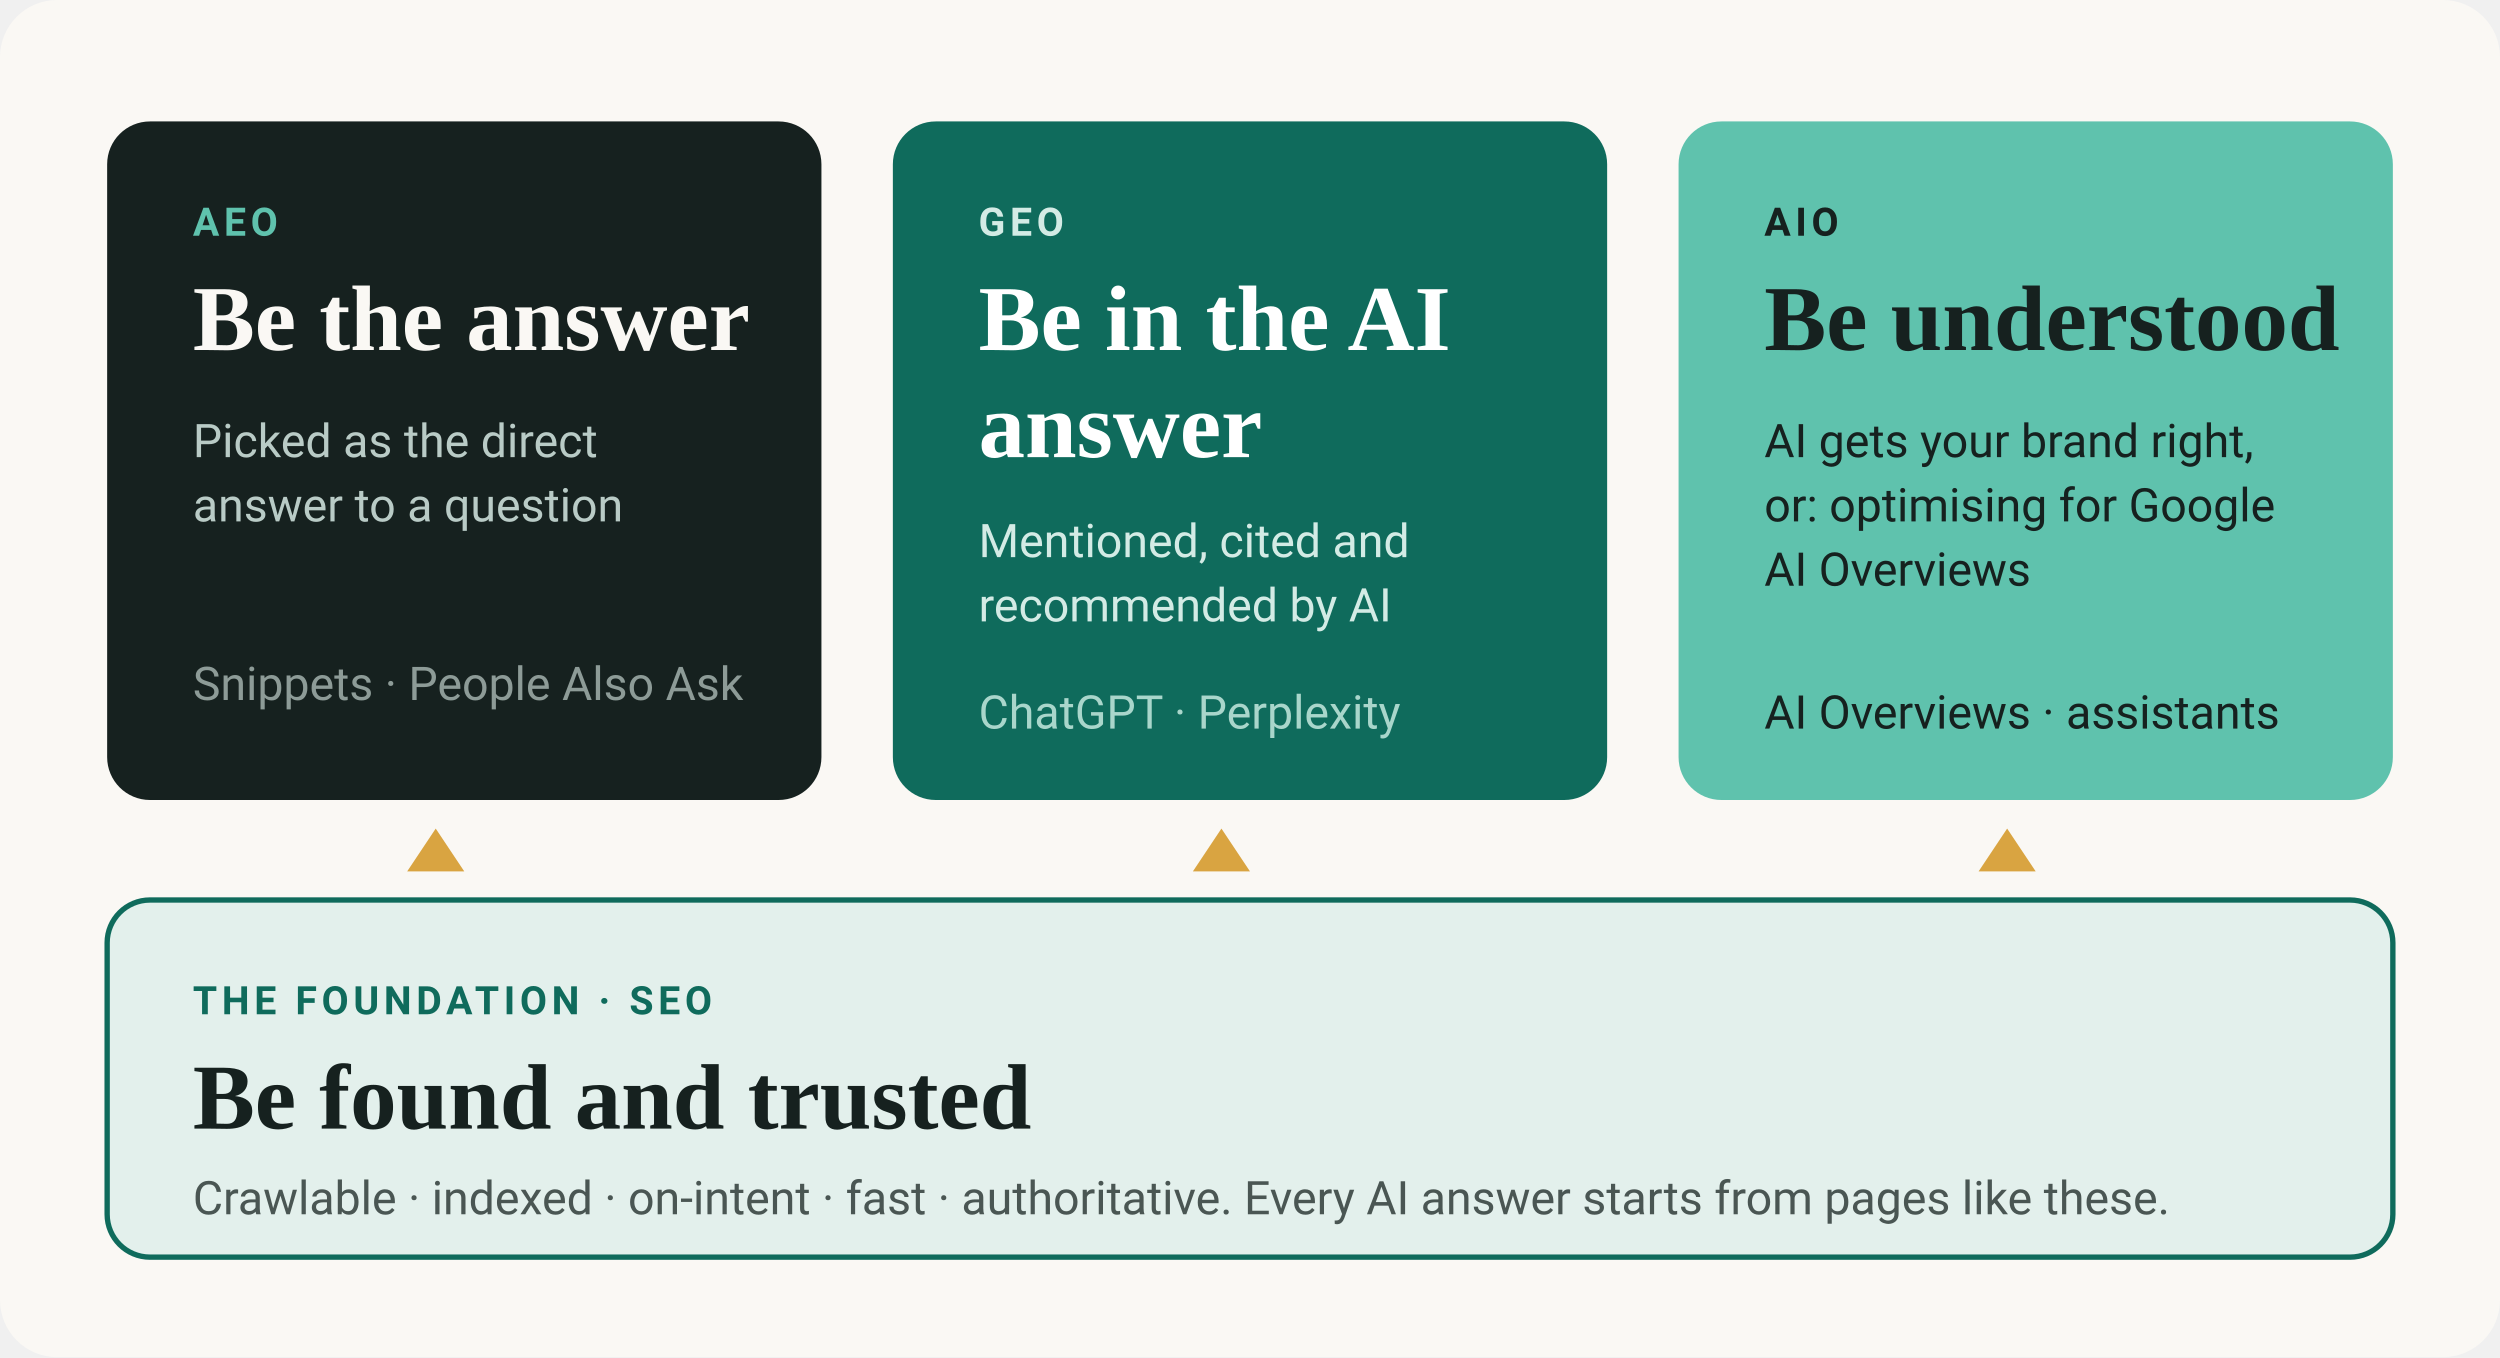
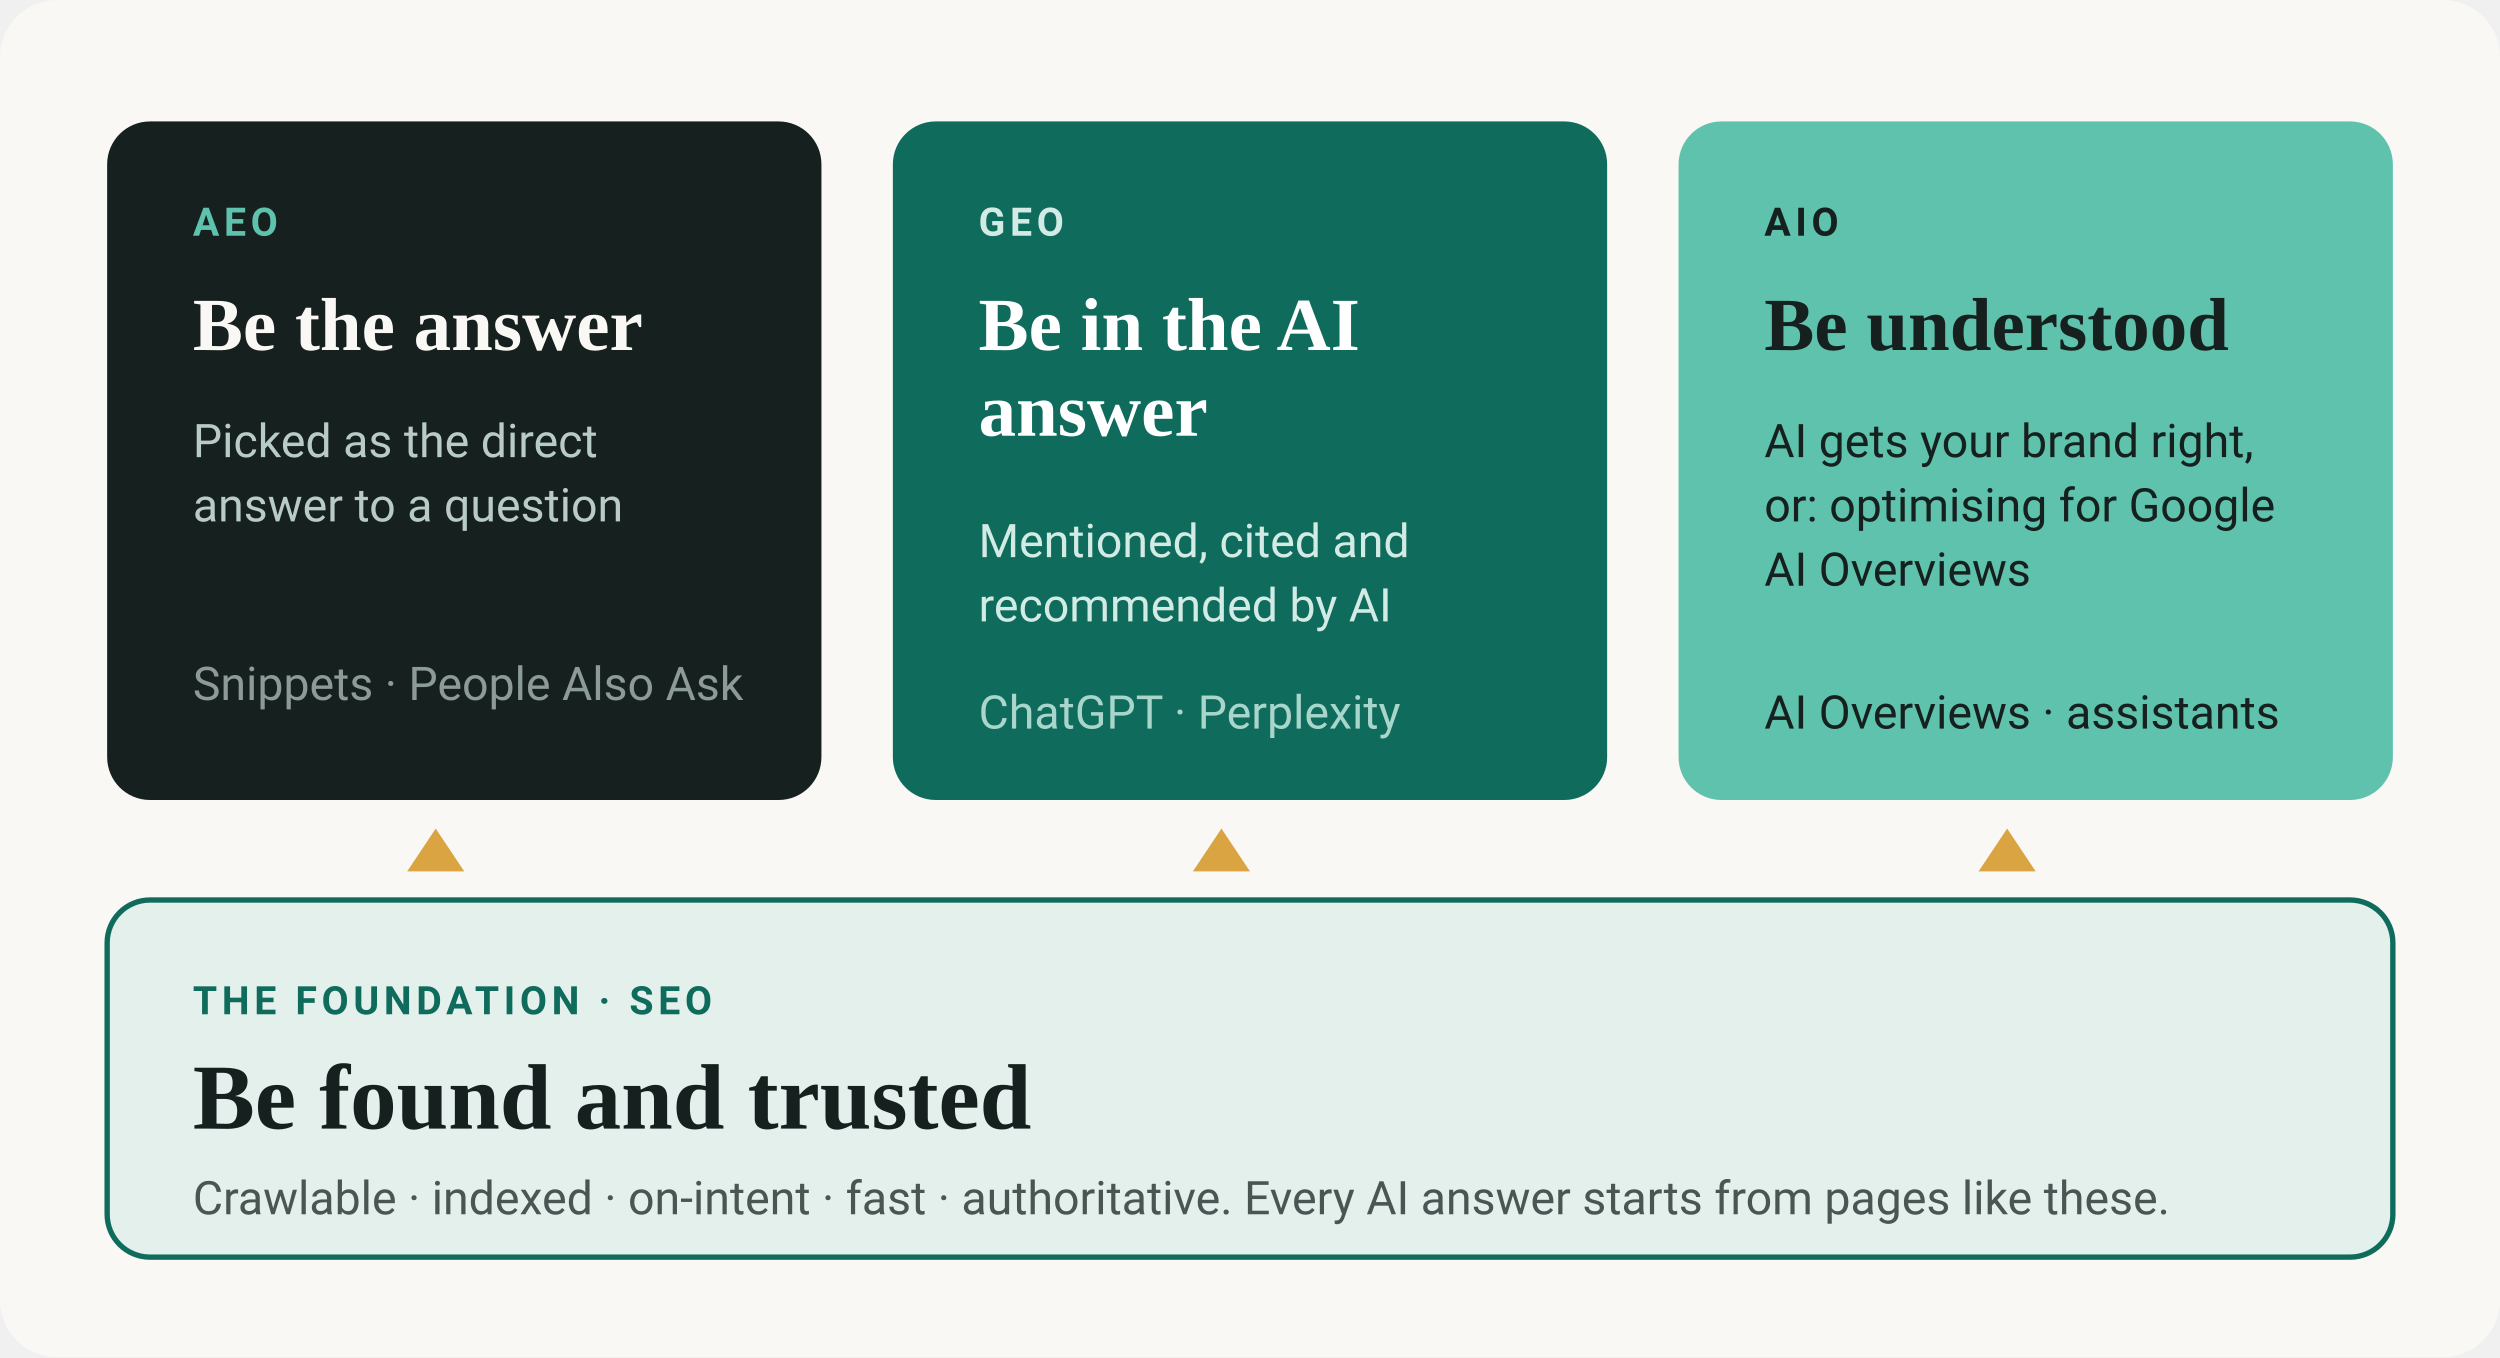
<svg xmlns="http://www.w3.org/2000/svg" viewBox="0 0 700 380" width="700" height="380" role="img" aria-labelledby="t d">
-   <style>text{font-family:-apple-system,"Segoe UI",Roboto,Arial,sans-serif}.k{font-size:11px;font-weight:700;letter-spacing:1.3px}.h{font-family:Georgia,"Times New Roman",serif;font-size:26px;font-weight:700}.s{font-size:13px}.f{font-size:14px;font-weight:600}</style>
+   <style>text{font-family:-apple-system,"Segoe UI",Roboto,Arial,sans-serif}.k{font-size:11px;font-weight:700;letter-spacing:1.3px}.h{font-family:Georgia,"Times New Roman",serif;font-size:21px;font-weight:700}.s{font-size:13px}.f{font-size:14px;font-weight:600}</style>
  <rect width="700" height="380" rx="16" fill="#faf8f4" />
  <g>
    <rect x="30" y="34" width="200" height="190" rx="12" fill="#16211f" />
    <text x="54" y="66" class="k" fill="#5fc2ad">AEO</text>
    <text x="54" y="98" class="h" fill="#faf8f4">Be the answer</text>
    <text x="54" y="128" class="s" fill="#b9cbc6">Picked as the direct</text>
    <text x="54" y="146" class="s" fill="#b9cbc6">answer to a question</text>
    <text x="54" y="196" class="s" fill="#8d9b97">Snippets · People Also Ask</text>
  </g>
  <g>
    <rect x="250" y="34" width="200" height="190" rx="12" fill="#0f6b5c" />
    <text x="274" y="66" class="k" fill="#d3ebe5">GEO</text>
    <text x="274" y="98" class="h" fill="#fff">Be in the AI</text>
-     <text x="274" y="128" class="h" fill="#fff">answer</text>
+     <text x="274" y="122" class="h" fill="#fff">answer</text>
    <text x="274" y="156" class="s" fill="#d3ebe5">Mentioned, cited and</text>
    <text x="274" y="174" class="s" fill="#d3ebe5">recommended by AI</text>
    <text x="274" y="204" class="s" fill="#a9d6cb">ChatGPT · Perplexity</text>
  </g>
  <g>
    <rect x="470" y="34" width="200" height="190" rx="12" fill="#5fc2ad" />
    <text x="494" y="66" class="k" fill="#16211f">AIO</text>
    <text x="494" y="98" class="h" fill="#16211f">Be understood</text>
    <text x="494" y="128" class="s" fill="#16211f">AI gets your brand right,</text>
    <text x="494" y="146" class="s" fill="#16211f">or: optimising for Google</text>
    <text x="494" y="164" class="s" fill="#16211f">AI Overviews</text>
    <text x="494" y="204" class="s" fill="#16211f">AI Overviews · assistants</text>
  </g>
  <g fill="#d9a441">
    <path d="M122 232l8 12h-16z" />
    <path d="M342 232l8 12h-16z" />
    <path d="M562 232l8 12h-16z" />
  </g>
  <rect x="30" y="252" width="640" height="100" rx="12" fill="#e3f0ec" stroke="#0f6b5c" stroke-width="1.5" />
  <text x="54" y="284" class="k" fill="#0f6b5c">THE FOUNDATION · SEO</text>
-   <text x="54" y="316" class="h" fill="#16211f">Be found and trusted</text>
+   <text x="54" y="316" class="h" style="font-size:26px" fill="#16211f">Be found and trusted</text>
  <text x="54" y="340" class="s" fill="#4a5653">Crawlable · indexed · on-intent · fast · authoritative. Every AI answer starts from pages like these.</text>
</svg>
